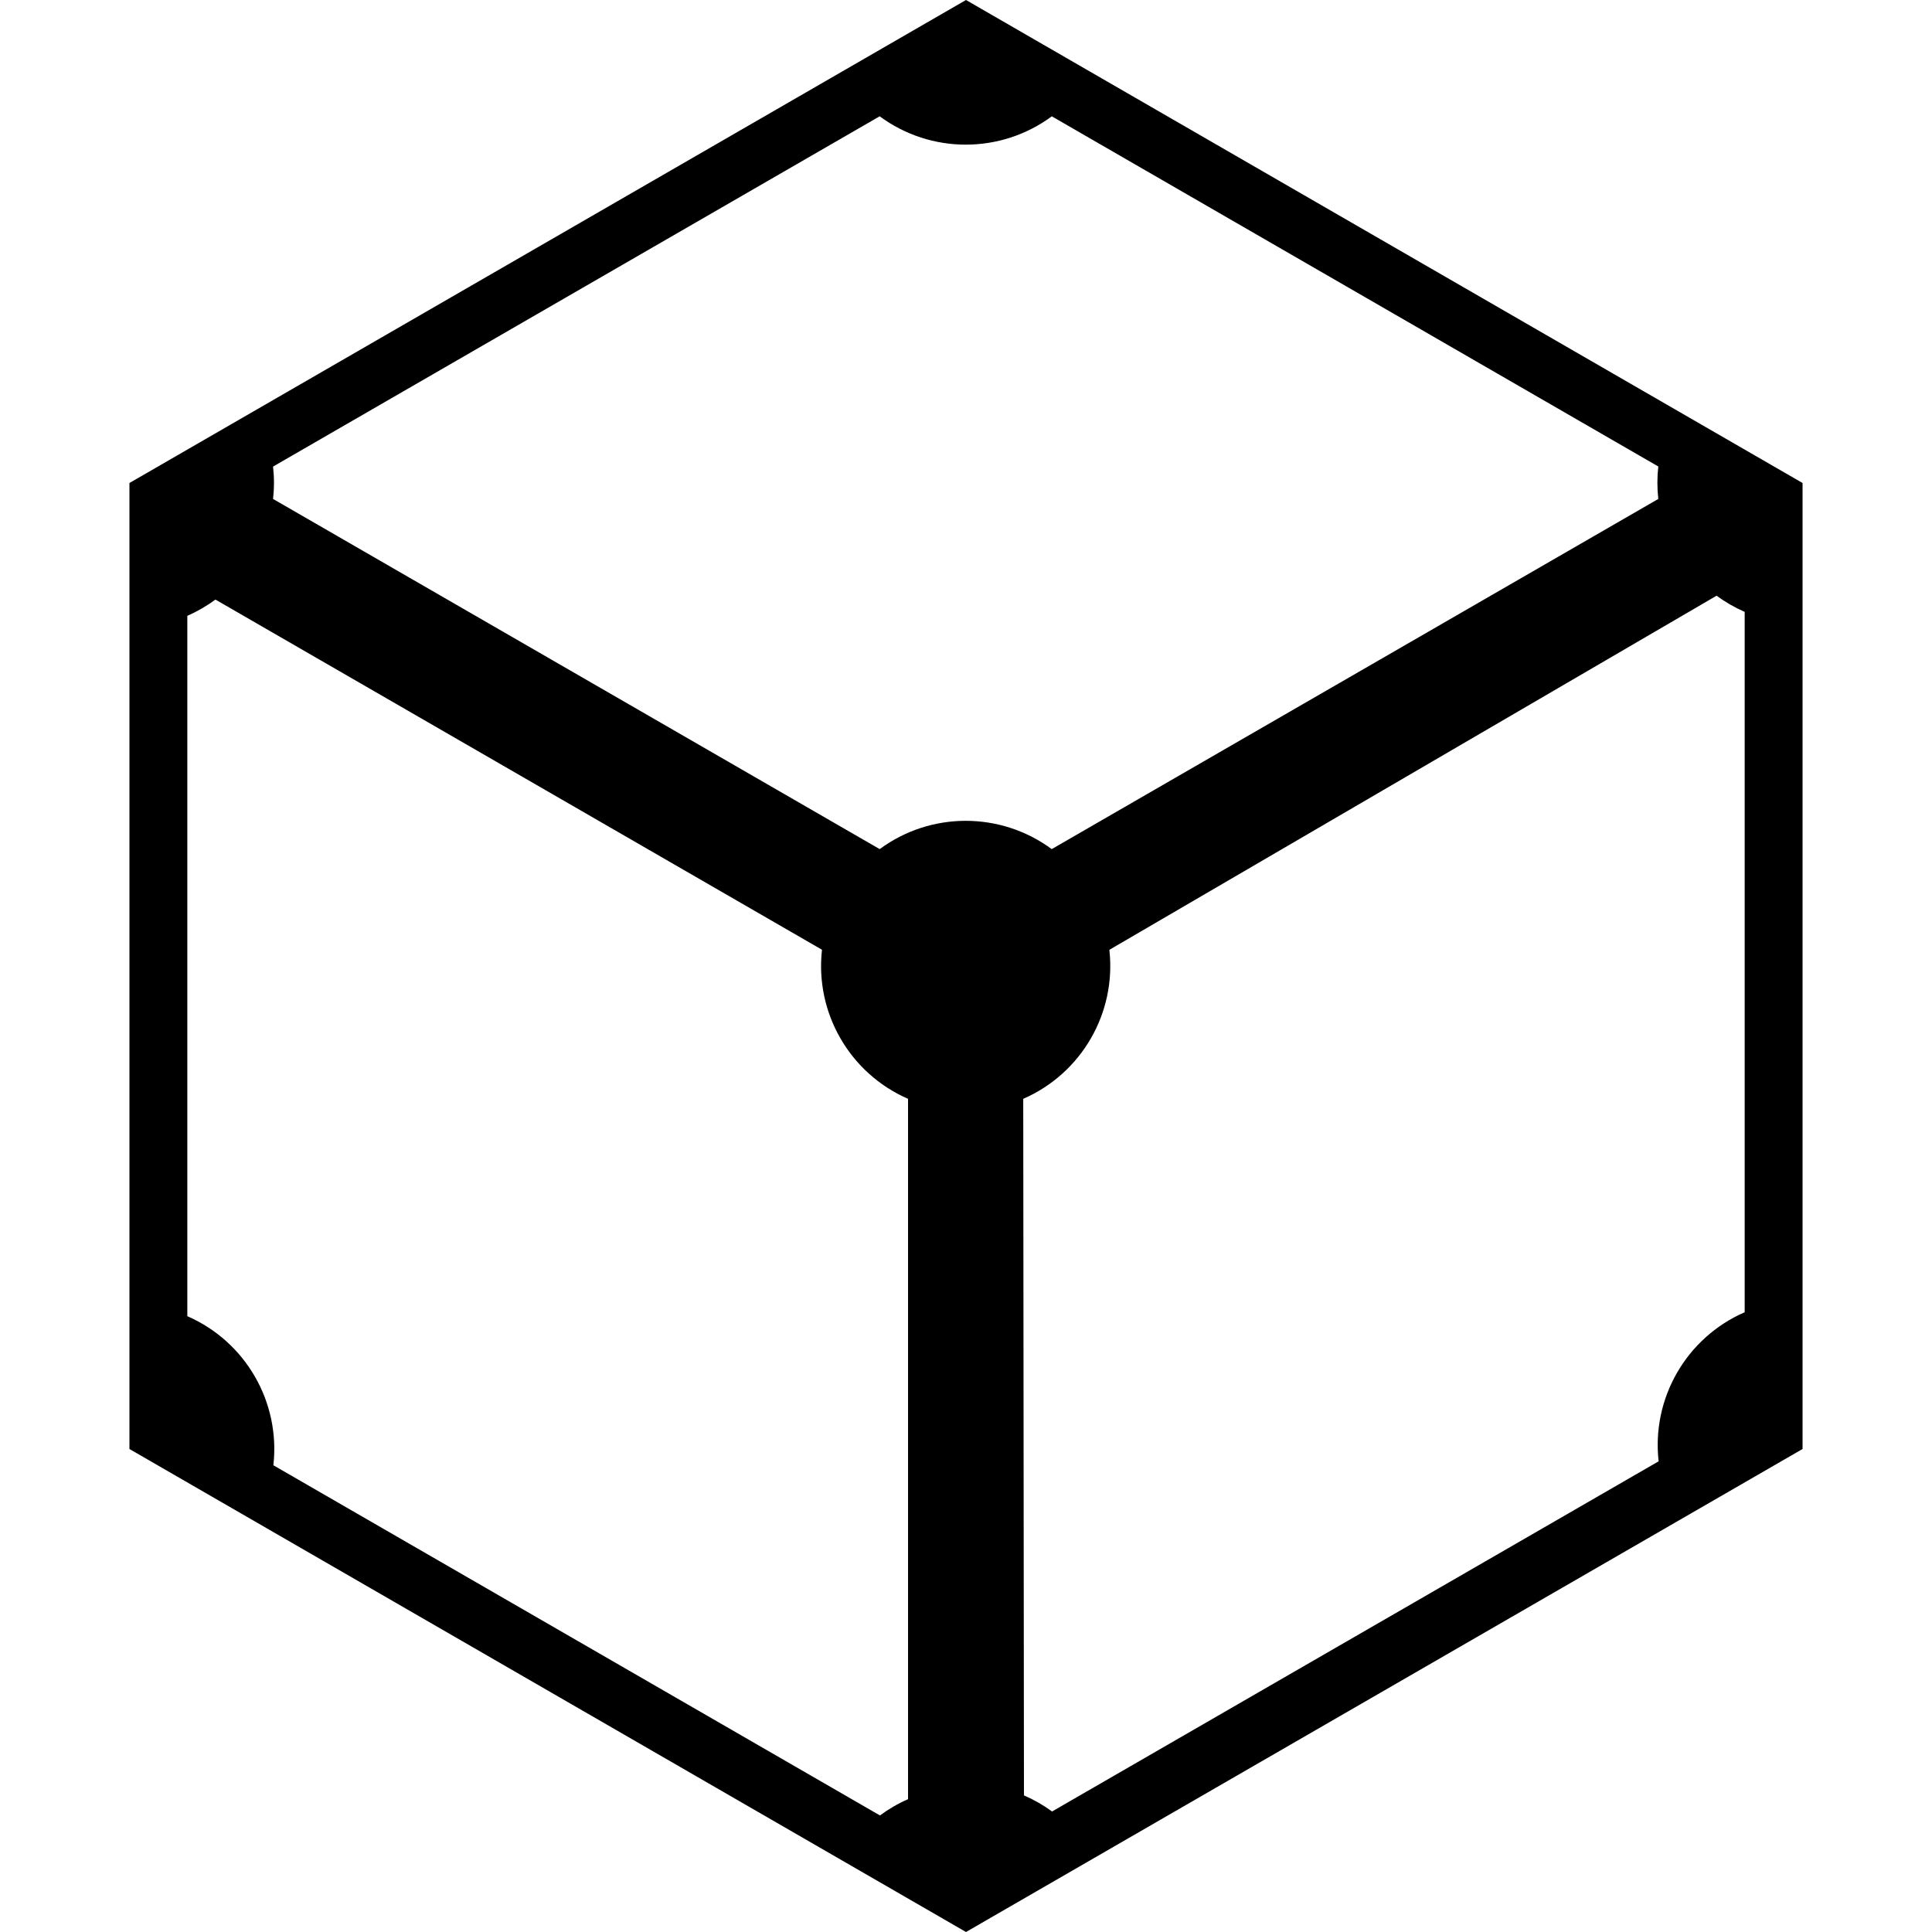
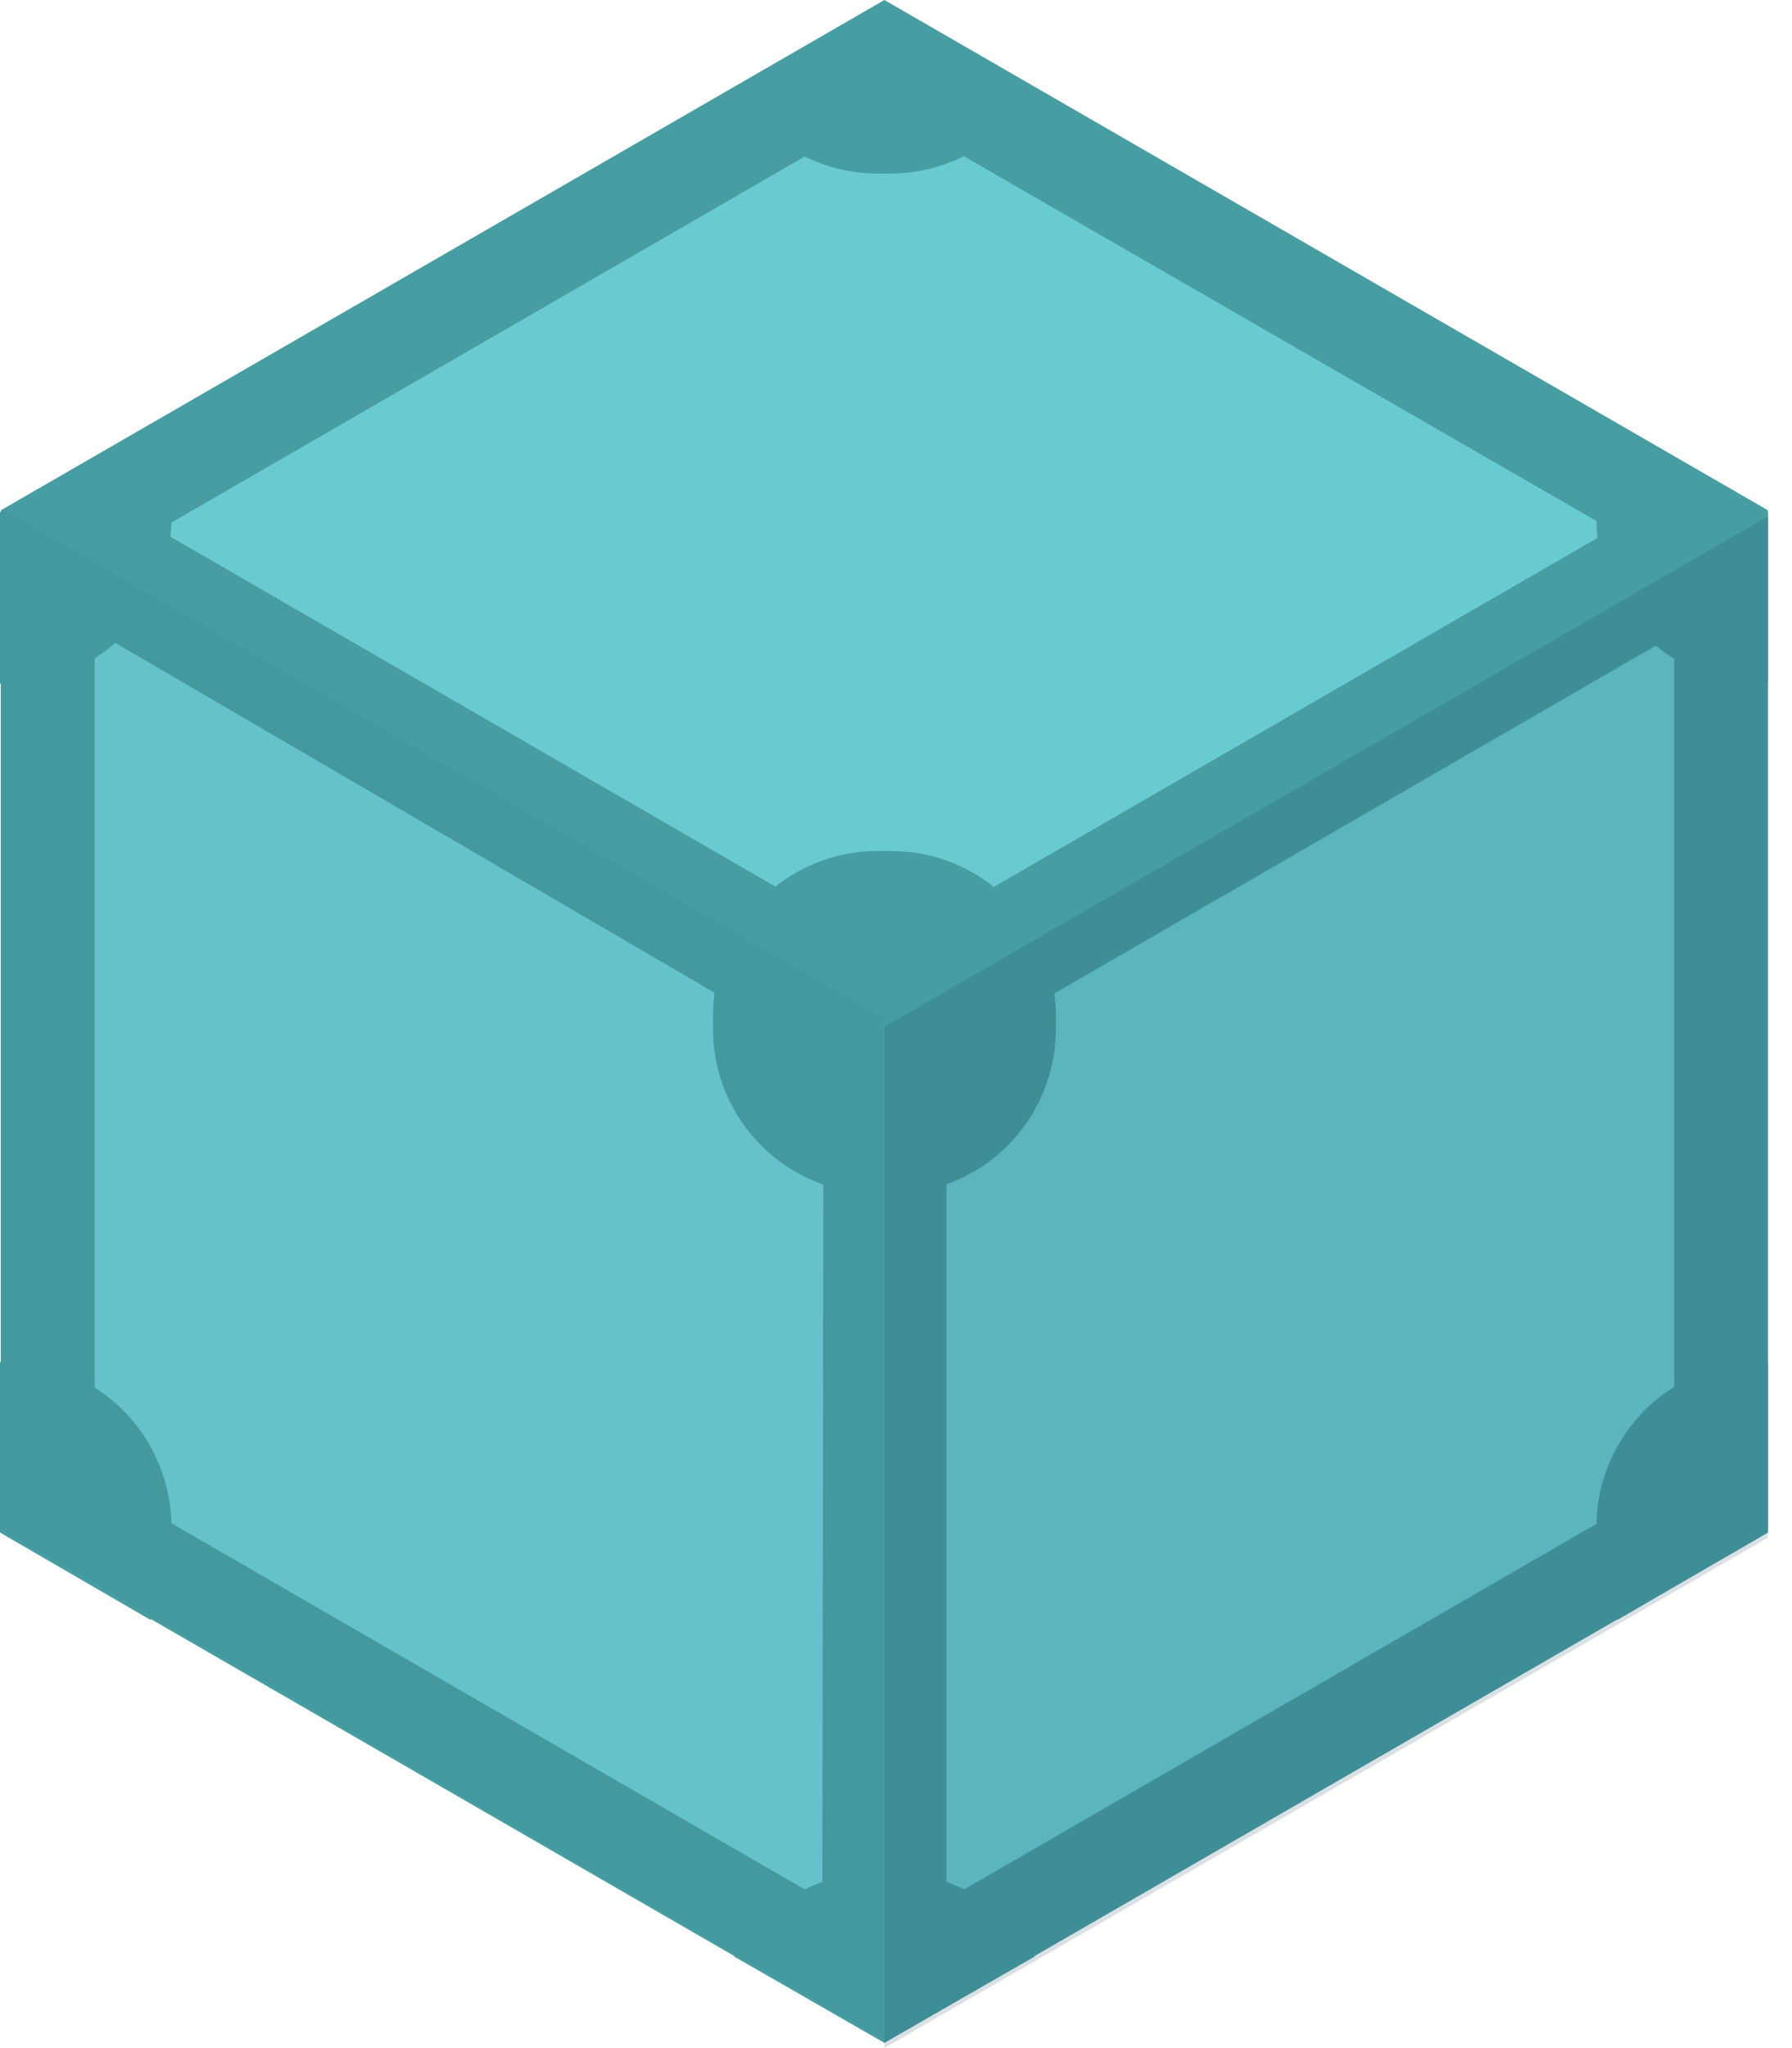
- <svg xmlns="http://www.w3.org/2000/svg" role="img" viewBox="0 0 24 24">
-   <path d="M12 0L1.608 6v12L12 24l10.392-6V6zm-1.073 1.445h.001a1.8 1.8 0 002.138 0l7.534 4.35a1.794 1.794 0 000 .403l-7.535 4.35a1.8 1.8 0 00-2.137 0l-7.536-4.35a1.795 1.795 0 000-.402zM21.324 7.4c.109.08.226.147.349.201v8.7a1.8 1.8 0 00-1.069 1.852l-7.535 4.35a1.8 1.8 0 00-.349-.2l-.009-8.653a1.8 1.8 0 001.07-1.851zm-18.648.048l7.535 4.35a1.8 1.8 0 001.069 1.852v8.7c-.124.054-.24.122-.349.202l-7.535-4.35a1.8 1.8 0 00-1.069-1.852v-8.7c.124-.054.24-.122.35-.202z" />
+ <svg xmlns="http://www.w3.org/2000/svg" width="14" height="16" viewBox="0 0 14 16" fill="none">
+   <path d="M13.814 11.957L6.911 15.943L0.008 11.957V3.986L6.911 0L13.814 3.986V11.957Z" fill="#469EA2" />
+   <path d="M7.618 0.953L12.631 3.846C12.623 3.936 12.623 4.027 12.631 4.117L7.626 7.01C7.42 6.857 7.171 6.775 6.915 6.775C6.659 6.775 6.41 6.857 6.204 7.01L1.2 4.117C1.208 4.027 1.208 3.936 1.2 3.846L6.196 0.953C6.402 1.105 6.651 1.187 6.907 1.187C7.163 1.187 7.412 1.105 7.618 0.953ZM0.715 4.914L5.728 7.84C5.701 8.093 5.754 8.349 5.881 8.571C6.008 8.792 6.202 8.968 6.434 9.072L6.426 14.825C6.345 14.861 6.268 14.905 6.196 14.956L1.192 12.064C1.219 11.81 1.165 11.554 1.038 11.333C0.911 11.111 0.718 10.936 0.485 10.831V5.046C0.565 5.008 0.642 4.964 0.715 4.914ZM13.107 4.947C13.179 4.999 13.256 5.043 13.337 5.078V10.864C13.102 10.965 12.906 11.14 12.778 11.362C12.651 11.584 12.599 11.842 12.631 12.096L7.626 14.989C7.554 14.937 7.477 14.893 7.396 14.858V9.072C7.632 8.971 7.828 8.796 7.955 8.574C8.083 8.352 8.135 8.094 8.103 7.84L13.107 4.947Z" fill="#6ACAD1" />
+   <path d="M6.911 0.863L0.74 4.429V11.554L6.911 15.121L13.083 11.554V4.421L6.911 0.863ZM6.911 0.016L13.814 4.002V11.973L6.911 15.959L0.008 11.973V4.002L6.911 0.016Z" fill="#469EA2" />
+   <path d="M6.862 9.327H6.96C7.13 9.328 7.298 9.294 7.455 9.23C7.611 9.165 7.754 9.07 7.874 8.95C7.994 8.83 8.089 8.688 8.153 8.531C8.218 8.374 8.251 8.206 8.251 8.037V7.938C8.251 7.769 8.218 7.601 8.153 7.444C8.089 7.287 7.994 7.145 7.874 7.025C7.754 6.905 7.611 6.81 7.455 6.745C7.298 6.681 7.13 6.648 6.96 6.648H6.862C6.692 6.648 6.524 6.681 6.368 6.745C6.211 6.81 6.068 6.905 5.949 7.025C5.829 7.145 5.734 7.287 5.669 7.444C5.604 7.601 5.571 7.769 5.572 7.938V8.037C5.571 8.206 5.604 8.374 5.669 8.531C5.734 8.688 5.829 8.83 5.949 8.95C6.068 9.07 6.211 9.165 6.368 9.23C6.524 9.294 6.692 9.328 6.862 9.327ZM6.862 14.628H6.96C7.19 14.627 7.415 14.688 7.613 14.803C7.811 14.919 7.974 15.085 8.086 15.285L6.911 15.959L5.736 15.285C5.848 15.085 6.012 14.919 6.209 14.803C6.407 14.688 6.633 14.627 6.862 14.628ZM1.23978e-05 10.642H0.049C0.219 10.642 0.387 10.675 0.544 10.739C0.7 10.804 0.843 10.899 0.963 11.019C1.082 11.139 1.177 11.281 1.242 11.438C1.307 11.595 1.34 11.763 1.34 11.932V12.031C1.341 12.25 1.284 12.465 1.175 12.655L1.23978e-05 11.973V10.642ZM1.175 3.328C1.283 3.519 1.34 3.734 1.34 3.953V4.051C1.34 4.221 1.307 4.389 1.242 4.546C1.177 4.702 1.082 4.845 0.963 4.965C0.843 5.084 0.7 5.179 0.544 5.244C0.387 5.309 0.219 5.342 0.049 5.341H1.23978e-05V4.002L1.175 3.328ZM6.911 0.016L8.086 0.69C7.975 0.891 7.812 1.059 7.614 1.176C7.416 1.293 7.19 1.355 6.96 1.356H6.862C6.633 1.357 6.407 1.296 6.209 1.18C6.012 1.065 5.848 0.898 5.736 0.698L6.911 0.016ZM12.639 3.32L13.814 4.002V5.341H13.765C13.595 5.342 13.427 5.309 13.271 5.244C13.114 5.179 12.971 5.084 12.851 4.965C12.732 4.845 12.637 4.702 12.572 4.546C12.507 4.389 12.474 4.221 12.475 4.051V3.953C12.477 3.732 12.534 3.514 12.639 3.32ZM13.765 10.642H13.814V11.973L12.639 12.655C12.531 12.465 12.474 12.25 12.475 12.031V11.932C12.474 11.763 12.507 11.595 12.572 11.438C12.637 11.281 12.732 11.139 12.851 11.019C12.971 10.899 13.114 10.804 13.271 10.739C13.427 10.675 13.595 10.642 13.765 10.642Z" fill="#469EA2" />
+   <path d="M6.911 16V8.021L13.814 4.035V12.014L6.911 16Z" fill="#083B54" fill-opacity="0.15" />
+   <path d="M5.67436e-05 11.941V3.969L6.903 7.955V15.934L5.67436e-05 11.941Z" fill="#083B54" fill-opacity="0.05" />
</svg>
